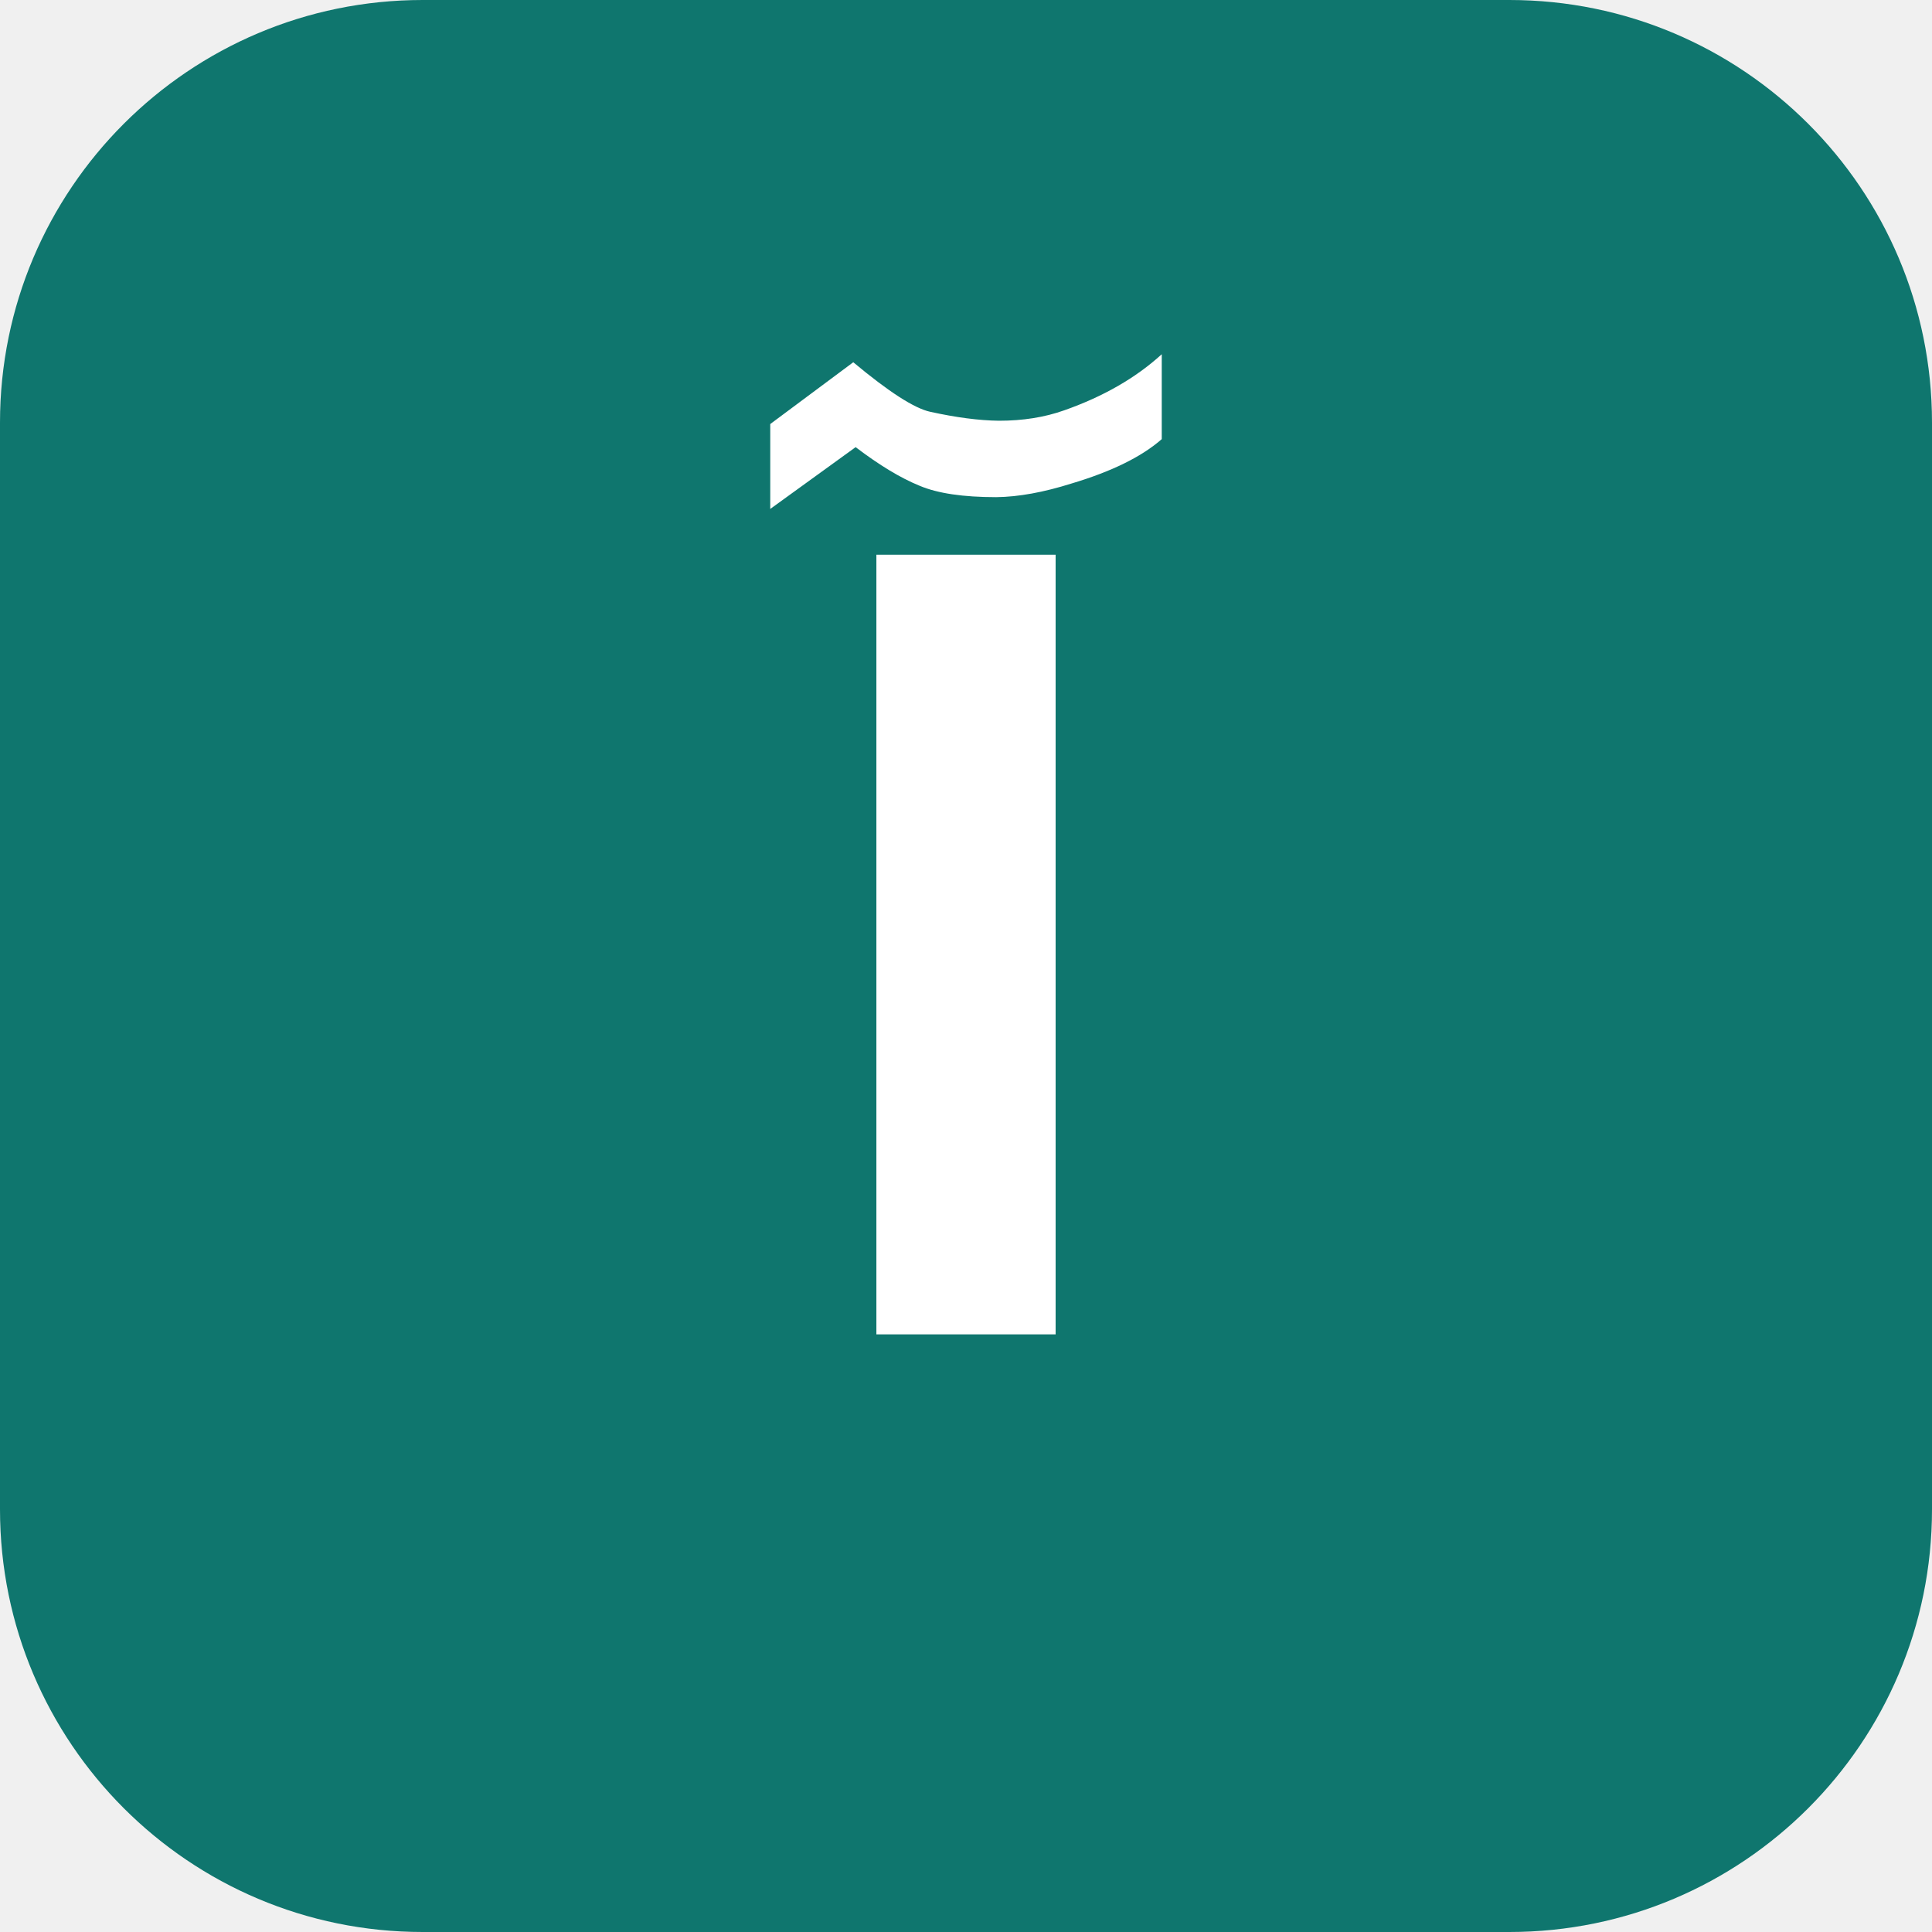
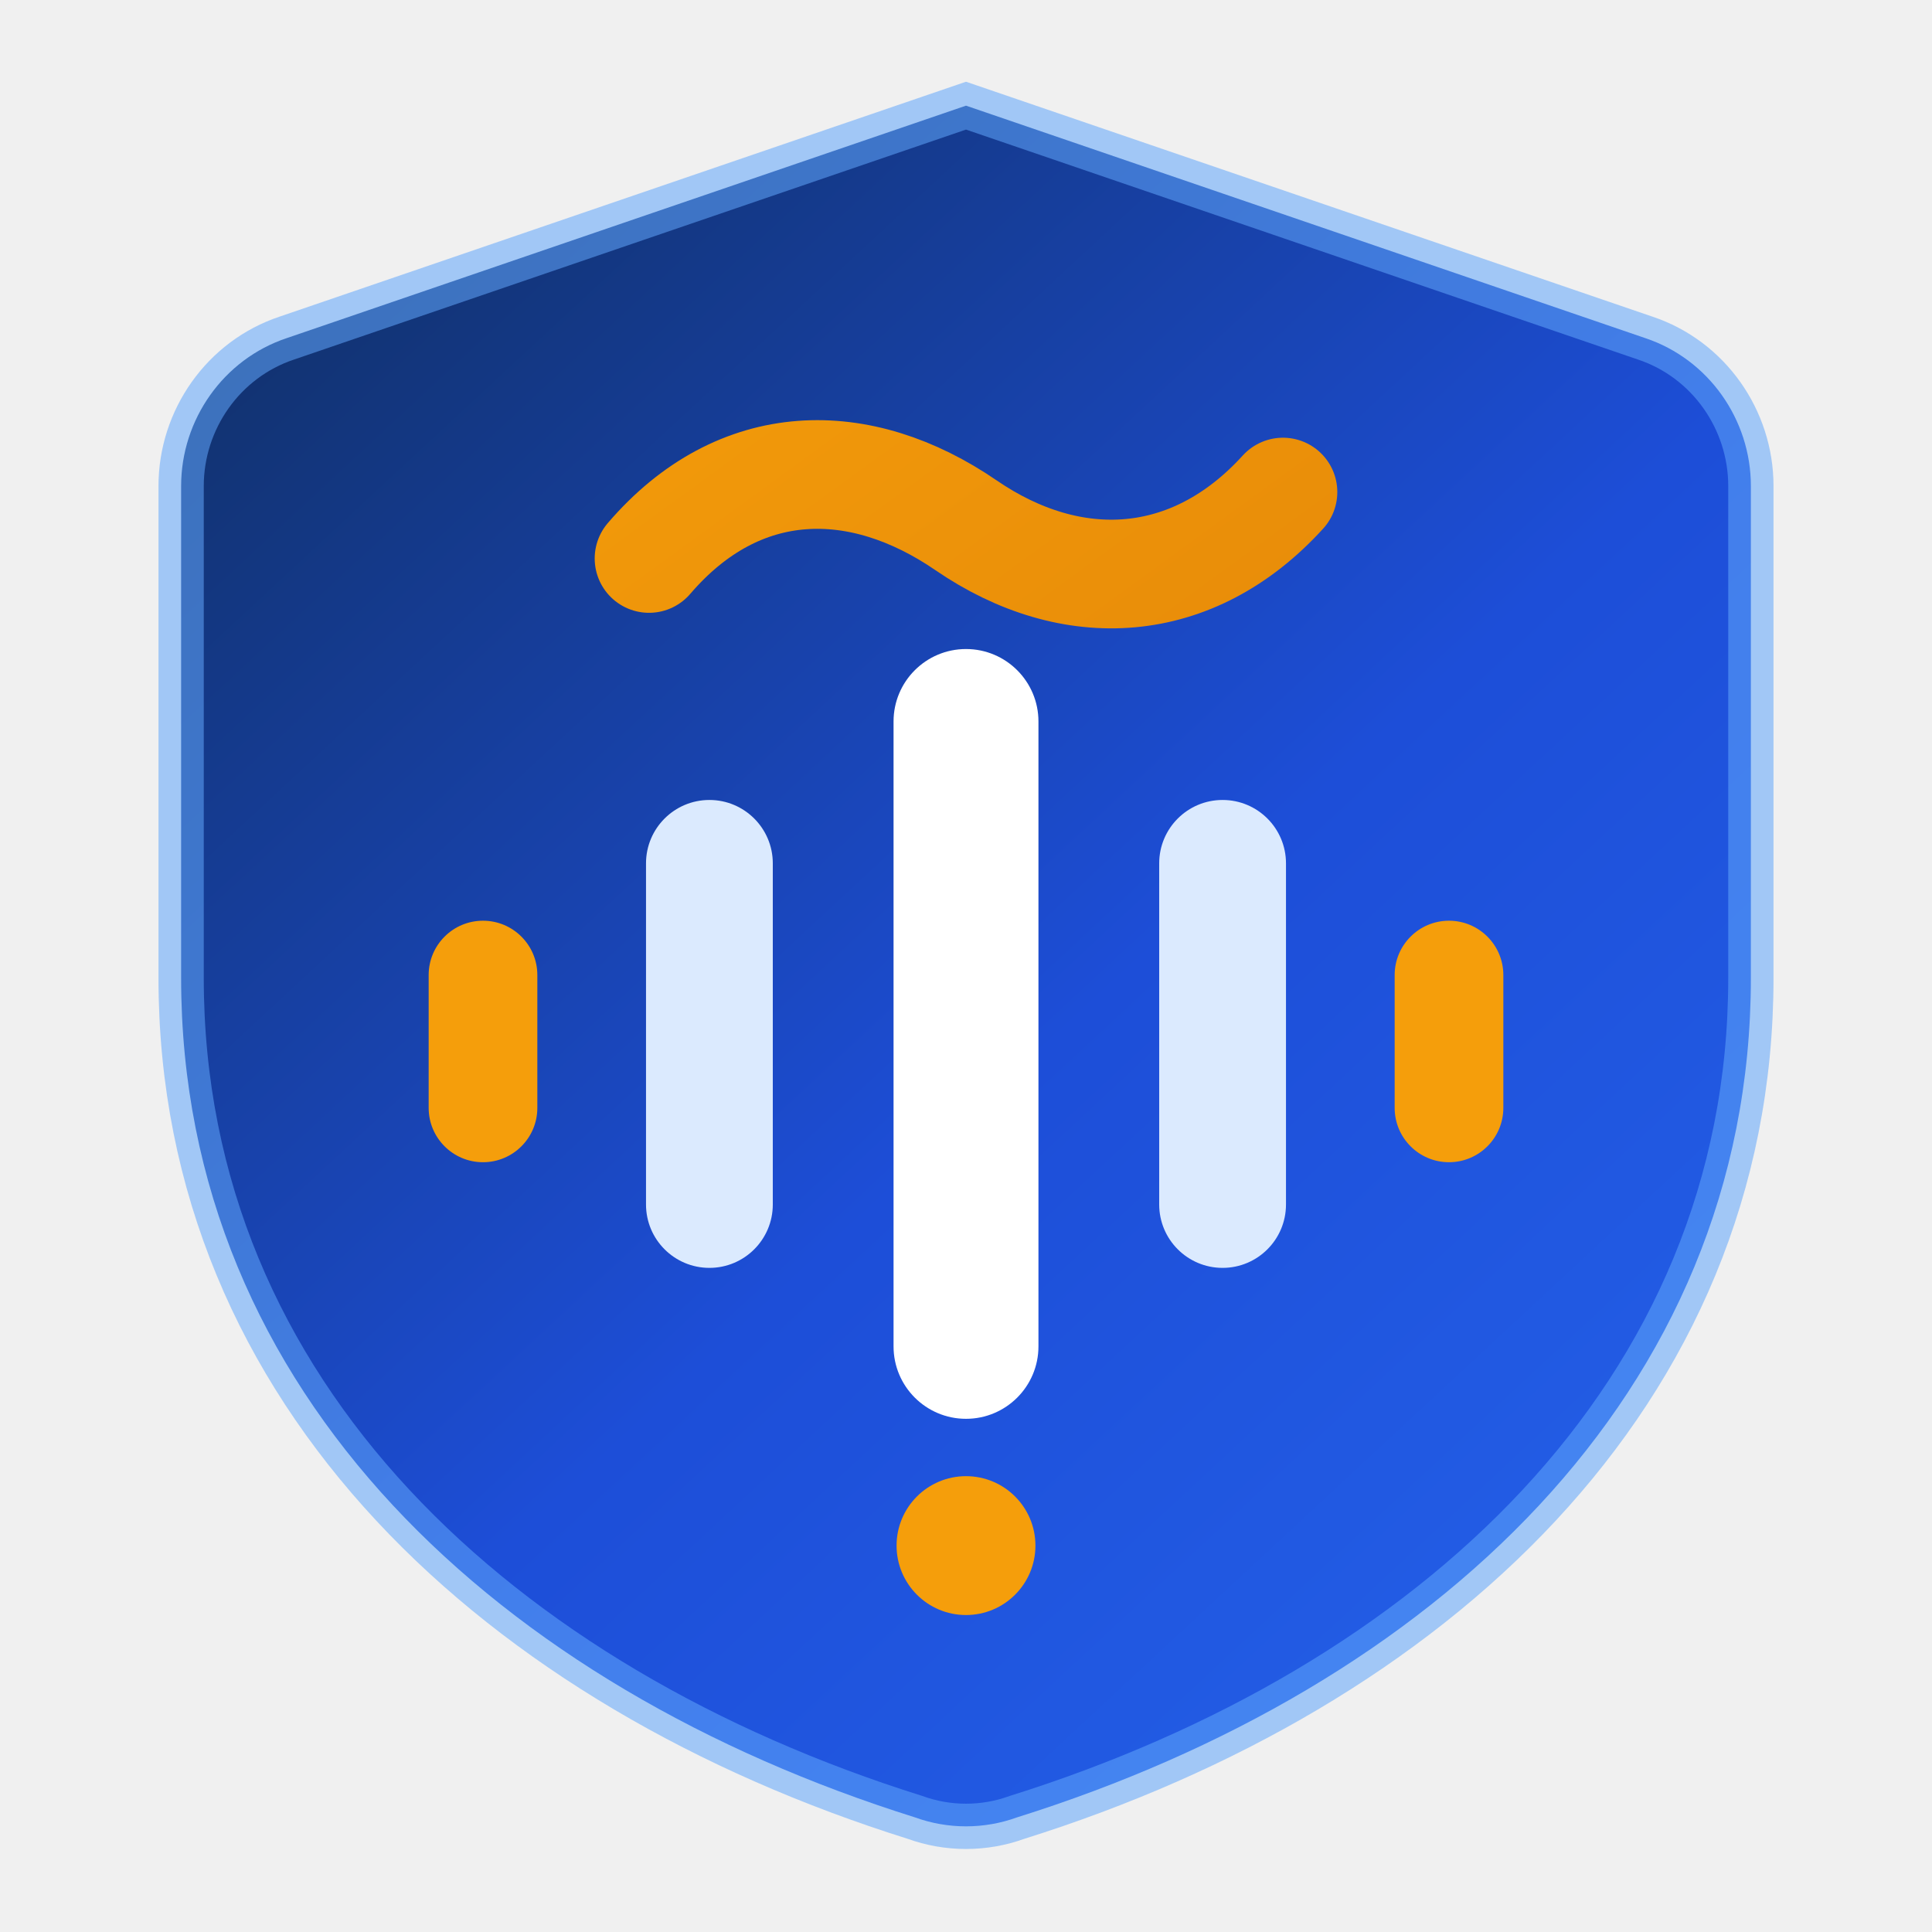
- <svg xmlns="http://www.w3.org/2000/svg" viewBox="0 0 64 64">
-   <rect width="64" height="64" rx="14" fill="#0f766e" />
-   <text x="50%" y="54%" dominant-baseline="middle" text-anchor="middle" fill="#ffffff" font-family="sans-serif" font-size="34" font-weight="700">آ</text>
+ <svg xmlns="http://www.w3.org/2000/svg" viewBox="0 0 64 64" fill="none">
+   <defs>
+     <linearGradient id="awaaz-bg" x1="6" y1="4" x2="58" y2="60" gradientUnits="userSpaceOnUse">
+       <stop offset="0%" stop-color="#0F2D5C" />
+       <stop offset="55%" stop-color="#1D4ED8" />
+       <stop offset="100%" stop-color="#2563EB" />
+     </linearGradient>
+     <linearGradient id="awaaz-gold" x1="16" y1="10" x2="48" y2="54" gradientUnits="userSpaceOnUse">
+       <stop offset="0%" stop-color="#F59E0B" />
+       <stop offset="100%" stop-color="#D97706" />
+     </linearGradient>
+   </defs>
+   <path d="M32 3.5L54.5 11.2C56.6 11.9 58 13.9 58 16.1V32.4C58 46.2 47.4 55.9 33.7 60.2C32.6 60.6 31.4 60.6 30.3 60.2C16.6 55.9 6 46.2 6 32.4V16.1C6 13.9 7.4 11.9 9.5 11.2L32 3.5Z" fill="url(#awaaz-bg)" stroke="#60A5FA" stroke-opacity="0.55" stroke-width="1.5" />
+   <path d="M21.5 18.5C24.5 15 28.5 15 32 17.4C35.5 19.8 39.5 19.6 42.5 16.3" stroke="url(#awaaz-gold)" stroke-width="3.6" stroke-linecap="round" />
+   <rect x="29.6" y="21.5" width="4.8" height="25.5" rx="2.4" fill="#FFFFFF" />
+   <rect x="21.4" y="26.5" width="4.2" height="15.5" rx="2.1" fill="#DBEAFE" />
+   <rect x="38.4" y="26.5" width="4.2" height="15.5" rx="2.1" fill="#DBEAFE" />
+   <rect x="14.2" y="30.5" width="3.6" height="8" rx="1.8" fill="#F59E0B" />
+   <rect x="46.2" y="30.5" width="3.6" height="8" rx="1.8" fill="#F59E0B" />
+   <circle cx="32" cy="51.2" r="2.3" fill="#F59E0B" />
</svg>
